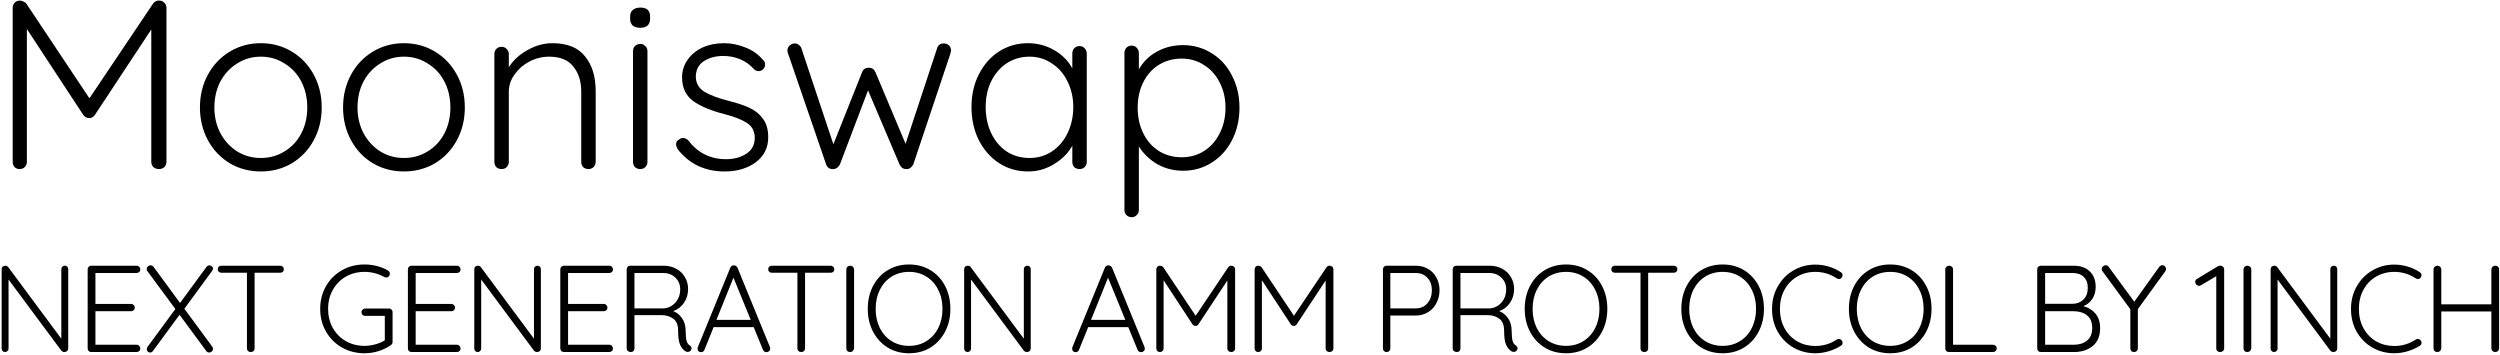
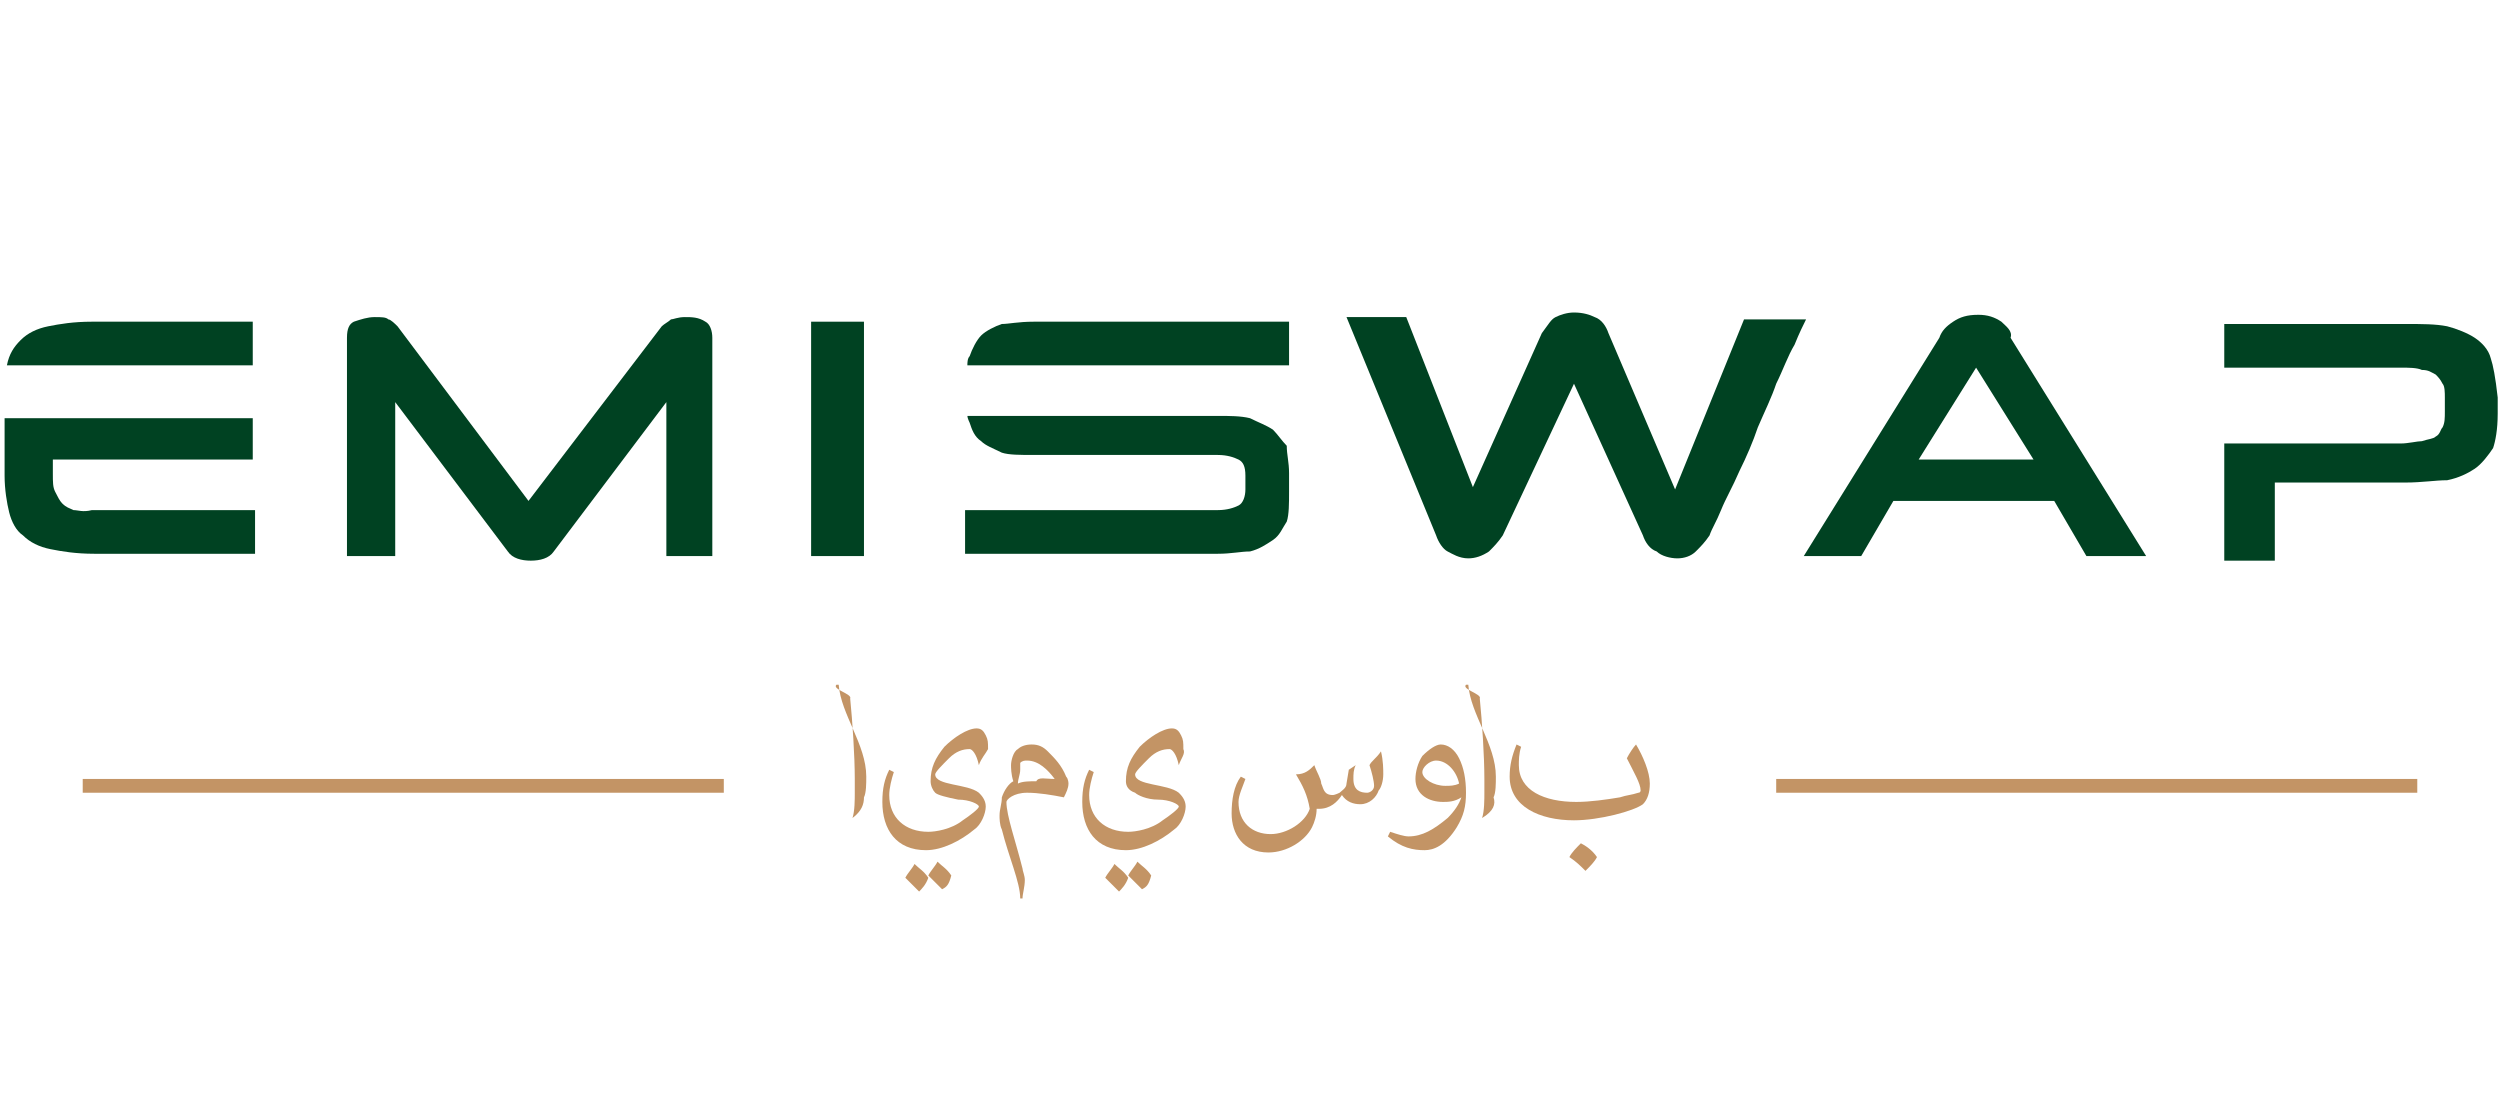
- <svg xmlns="http://www.w3.org/2000/svg" width="1257" height="178" fill="none">
-   <path d="M80.184.3c.968 0 1.775.363 2.42 1.089.726.645 1.089 1.492 1.089 2.541v77.44c0 1.049-.363 1.936-1.089 2.662-.726.645-1.613.968-2.662.968-1.13 0-2.057-.323-2.783-.968-.726-.726-1.089-1.613-1.089-2.662V14.82L47.635 57.896c-.807 1.049-1.734 1.533-2.783 1.452h-.242c-.968 0-1.855-.484-2.662-1.452L13.513 14.578V81.37c0 1.049-.363 1.936-1.089 2.662-.645.645-1.492.968-2.541.968s-1.896-.323-2.541-.968c-.645-.726-.968-1.613-.968-2.662V3.93c0-.968.323-1.815.968-2.541C8.068.663 8.955.3 10.004.3c.565 0 1.17.161 1.815.484.645.242 1.13.605 1.452 1.089l31.702 47.553L76.917 1.873C77.804.663 78.893.139 80.184.3zm81.572 53.724c0 6.05-1.331 11.535-3.993 16.456-2.662 4.92-6.332 8.793-11.011 11.616-4.679 2.743-9.882 4.114-15.609 4.114s-10.93-1.371-15.609-4.114c-4.679-2.823-8.349-6.695-11.011-11.616-2.662-4.92-3.993-10.406-3.993-16.456 0-6.05 1.331-11.535 3.993-16.456 2.662-4.92 6.332-8.793 11.011-11.616 4.679-2.823 9.882-4.235 15.609-4.235s10.93 1.412 15.609 4.235c4.679 2.823 8.349 6.695 11.011 11.616 2.662 4.92 3.993 10.406 3.993 16.456zm-7.26 0c0-4.84-1.008-9.196-3.025-13.068s-4.84-6.897-8.47-9.075c-3.549-2.259-7.502-3.388-11.858-3.388-4.356 0-8.309 1.13-11.858 3.388-3.549 2.178-6.373 5.203-8.47 9.075-2.017 3.872-3.025 8.228-3.025 13.068 0 4.76 1.008 9.075 3.025 12.947 2.097 3.872 4.921 6.937 8.47 9.196 3.549 2.178 7.502 3.267 11.858 3.267 4.356 0 8.309-1.089 11.858-3.267 3.63-2.178 6.453-5.203 8.47-9.075 2.017-3.872 3.025-8.228 3.025-13.068zm79.222 0c0 6.05-1.331 11.535-3.993 16.456-2.662 4.92-6.332 8.793-11.011 11.616-4.679 2.743-9.882 4.114-15.609 4.114s-10.93-1.371-15.609-4.114c-4.679-2.823-8.349-6.695-11.011-11.616-2.662-4.92-3.993-10.406-3.993-16.456 0-6.05 1.331-11.535 3.993-16.456 2.662-4.92 6.332-8.793 11.011-11.616 4.679-2.823 9.882-4.235 15.609-4.235s10.93 1.412 15.609 4.235c4.679 2.823 8.349 6.695 11.011 11.616 2.662 4.92 3.993 10.406 3.993 16.456zm-7.26 0c0-4.84-1.008-9.196-3.025-13.068s-4.84-6.897-8.47-9.075c-3.549-2.259-7.502-3.388-11.858-3.388-4.356 0-8.309 1.13-11.858 3.388-3.549 2.178-6.373 5.203-8.47 9.075-2.017 3.872-3.025 8.228-3.025 13.068 0 4.76 1.008 9.075 3.025 12.947 2.097 3.872 4.921 6.937 8.47 9.196 3.549 2.178 7.502 3.267 11.858 3.267 4.356 0 8.309-1.089 11.858-3.267 3.63-2.178 6.453-5.203 8.47-9.075 2.017-3.872 3.025-8.228 3.025-13.068zm51.271-32.307c7.502 0 12.987 2.218 16.456 6.655 3.549 4.356 5.324 10.164 5.324 17.424V81.37c0 1.049-.363 1.936-1.089 2.662a3.705 3.705 0 01-2.541.968c-1.049 0-1.936-.323-2.662-.968-.646-.726-.968-1.613-.968-2.662V46.159c0-5.243-1.331-9.478-3.993-12.705-2.582-3.307-6.615-4.961-12.1-4.961-3.469 0-6.776.807-9.922 2.42-3.066 1.613-5.566 3.791-7.502 6.534-1.936 2.662-2.904 5.566-2.904 8.712V81.37c0 1.049-.363 1.936-1.089 2.662-.646.645-1.493.968-2.541.968-1.049 0-1.936-.323-2.662-.968-.646-.726-.968-1.613-.968-2.662V27.162c0-1.049.322-1.896.968-2.541.726-.726 1.613-1.089 2.662-1.089 1.048 0 1.895.363 2.541 1.089.726.645 1.089 1.492 1.089 2.541v6.655c2.178-3.469 5.283-6.332 9.317-8.591 4.114-2.34 8.308-3.509 12.584-3.509zm47.81 59.653c0 1.049-.363 1.936-1.089 2.662-.645.645-1.492.968-2.541.968s-1.936-.323-2.662-.968c-.645-.726-.968-1.613-.968-2.662V25.71c0-1.049.323-1.896.968-2.541.726-.726 1.613-1.089 2.662-1.089s1.896.363 2.541 1.089c.726.645 1.089 1.492 1.089 2.541v55.66zm-3.63-67.397c-1.613 0-2.864-.363-3.751-1.089-.887-.807-1.331-1.936-1.331-3.388v-1.21c0-1.452.444-2.541 1.331-3.267.968-.807 2.259-1.21 3.872-1.21 3.227 0 4.84 1.492 4.84 4.477v1.21c0 1.452-.444 2.581-1.331 3.388-.807.726-2.017 1.089-3.63 1.089zm18.981 61.226c-.645-1.049-.968-1.936-.968-2.662 0-1.049.524-1.855 1.573-2.42.484-.484 1.129-.726 1.936-.726.968 0 1.855.403 2.662 1.21 4.759 6.292 11.092 9.438 18.997 9.438 3.872 0 7.22-.887 10.043-2.662 2.904-1.855 4.356-4.517 4.356-7.986 0-3.388-1.331-5.929-3.993-7.623s-6.373-3.146-11.132-4.356c-6.695-1.694-11.939-3.872-15.73-6.534-3.791-2.743-5.687-6.736-5.687-11.979 0-3.307.928-6.252 2.783-8.833 1.855-2.662 4.356-4.719 7.502-6.171 3.227-1.452 6.857-2.178 10.89-2.178 3.469 0 6.937.686 10.406 2.057 3.549 1.29 6.574 3.388 9.075 6.292.726.565 1.089 1.371 1.089 2.42 0 .968-.403 1.815-1.21 2.541-.565.484-1.291.726-2.178.726-.807 0-1.533-.323-2.178-.968a19.106 19.106 0 00-6.897-4.961c-2.662-1.13-5.526-1.694-8.591-1.694-3.791 0-7.058.887-9.801 2.662-2.662 1.775-3.993 4.437-3.993 7.986.161 3.227 1.613 5.687 4.356 7.381 2.823 1.694 6.937 3.227 12.342 4.598 4.195 1.049 7.663 2.218 10.406 3.509 2.743 1.29 4.961 3.106 6.655 5.445 1.775 2.34 2.662 5.445 2.662 9.317 0 5.243-2.097 9.438-6.292 12.584-4.195 3.065-9.398 4.598-15.609 4.598-9.841 0-17.666-3.67-23.474-11.011zm133.675-53.361c1.048 0 1.895.323 2.541.968.726.645 1.089 1.533 1.089 2.662 0 .08-.121.605-.363 1.573l-18.634 55.66a5.709 5.709 0 01-1.573 1.815c-.646.403-1.331.565-2.057.484a3.246 3.246 0 01-1.936-.605c-.565-.403-1.009-.968-1.331-1.694L436.45 45.433l-14.157 37.268c-.323.645-.807 1.21-1.452 1.694-.565.403-1.17.605-1.815.605a3.844 3.844 0 01-2.299-.484c-.646-.484-1.089-1.089-1.331-1.815l-19.118-55.66a3.468 3.468 0 01-.363-1.573c0-1.049.363-1.896 1.089-2.541.726-.726 1.613-1.089 2.662-1.089.726 0 1.371.242 1.936.726a3.093 3.093 0 011.331 1.694l16.093 48.279 14.399-36.179c.564-1.533 1.694-2.299 3.388-2.299 1.613 0 2.742.766 3.388 2.299l15.125 35.937 15.851-48.037c.484-1.613 1.613-2.42 3.388-2.42zm68.227 1.331c1.048 0 1.895.363 2.541 1.089.726.726 1.089 1.613 1.089 2.662v54.45c0 1.049-.363 1.936-1.089 2.662-.646.645-1.493.968-2.541.968-1.049 0-1.936-.323-2.662-.968-.646-.726-.968-1.613-.968-2.662v-8.107c-2.017 3.63-5.042 6.695-9.075 9.196-4.034 2.5-8.43 3.751-13.189 3.751-5.405 0-10.285-1.412-14.641-4.235-4.276-2.823-7.664-6.695-10.164-11.616-2.42-4.92-3.63-10.446-3.63-16.577 0-6.13 1.25-11.616 3.751-16.456 2.5-4.92 5.888-8.752 10.164-11.495 4.356-2.743 9.155-4.114 14.399-4.114 4.84 0 9.276 1.17 13.31 3.509 4.033 2.34 7.058 5.405 9.075 9.196V26.92c0-1.049.322-1.936.968-2.662.726-.726 1.613-1.089 2.662-1.089zm-25.168 56.265c4.194 0 7.945-1.089 11.253-3.267 3.388-2.259 6.009-5.324 7.865-9.196 1.936-3.953 2.904-8.349 2.904-13.189 0-4.679-.968-8.954-2.904-12.826-1.856-3.872-4.477-6.897-7.865-9.075-3.308-2.259-7.059-3.388-11.253-3.388-4.195 0-7.986 1.089-11.374 3.267-3.308 2.178-5.929 5.203-7.865 9.075-1.856 3.791-2.783 8.107-2.783 12.947s.927 9.236 2.783 13.189c1.855 3.872 4.436 6.937 7.744 9.196 3.388 2.178 7.219 3.267 11.495 3.267zm77.145-56.749c5.324 0 10.164 1.371 14.52 4.114 4.356 2.662 7.744 6.413 10.164 11.253 2.5 4.76 3.751 10.124 3.751 16.093 0 6.05-1.251 11.495-3.751 16.335-2.42 4.76-5.808 8.51-10.164 11.253-4.276 2.743-9.075 4.114-14.399 4.114-4.679 0-8.995-1.089-12.947-3.267-3.872-2.259-6.978-5.243-9.317-8.954v31.944c0 1.049-.363 1.896-1.089 2.541-.646.726-1.493 1.089-2.541 1.089-1.049 0-1.936-.363-2.662-1.089-.646-.645-.968-1.492-.968-2.541V26.678c0-1.049.322-1.936.968-2.662.726-.726 1.613-1.089 2.662-1.089 1.048 0 1.895.363 2.541 1.089.726.726 1.089 1.613 1.089 2.662v8.228c2.097-3.791 5.122-6.776 9.075-8.954 3.952-2.178 8.308-3.267 13.068-3.267zm-.605 56.386c4.194 0 7.945-1.049 11.253-3.146 3.388-2.178 6.009-5.163 7.865-8.954 1.936-3.791 2.904-8.067 2.904-12.826 0-4.679-.968-8.873-2.904-12.584-1.856-3.791-4.477-6.736-7.865-8.833-3.308-2.178-7.059-3.267-11.253-3.267-4.276 0-8.107 1.049-11.495 3.146s-6.01 5.042-7.865 8.833c-1.856 3.71-2.783 7.946-2.783 12.705 0 4.76.927 9.035 2.783 12.826 1.855 3.791 4.477 6.776 7.865 8.954 3.388 2.097 7.219 3.146 11.495 3.146zM32.572 133.6c.537 0 .95.165 1.24.496.33.331.496.744.496 1.24v39.68c0 .62-.186 1.116-.558 1.488-.372.331-.827.496-1.364.496-.29 0-.579-.062-.868-.186a2.367 2.367 0 01-.62-.434L4.3 140.544v34.782c0 .455-.186.847-.558 1.178-.33.331-.723.496-1.178.496-.496 0-.91-.165-1.24-.496a1.61 1.61 0 01-.496-1.178V135.46c0-.579.165-1.033.496-1.364a1.897 1.897 0 011.302-.496c.661 0 1.157.227 1.488.682l26.722 36.022v-34.968c0-.496.165-.909.496-1.24.33-.331.744-.496 1.24-.496zm36.117 39.742c.538 0 .972.186 1.302.558.372.372.558.806.558 1.302 0 .537-.186.971-.558 1.302-.33.331-.764.496-1.302.496H45.935c-.537 0-.992-.165-1.364-.496-.33-.372-.496-.827-.496-1.364v-39.68c0-.537.166-.971.496-1.302a1.855 1.855 0 011.364-.558H68.69c.538 0 .972.186 1.302.558.372.331.558.765.558 1.302s-.186.971-.558 1.302c-.33.331-.764.496-1.302.496H47.981v15.562H65.9c.538 0 .972.186 1.302.558.372.331.558.765.558 1.302s-.186.971-.558 1.302c-.33.331-.764.496-1.302.496H47.981v16.864H68.69zm37.967.868c.289.413.434.785.434 1.116 0 .579-.207 1.054-.62 1.426a1.897 1.897 0 01-1.302.496c-.62 0-1.116-.269-1.488-.806l-13.392-18.166-13.33 18.104c-.372.579-.868.868-1.488.868-.496 0-.91-.165-1.24-.496-.29-.372-.434-.765-.434-1.178 0-.413.144-.827.434-1.24l13.95-18.972-14.012-18.972a1.652 1.652 0 01-.434-1.116c0-.496.186-.93.558-1.302.413-.372.868-.558 1.364-.558.62 0 1.136.248 1.55.744l13.33 18.166 13.268-18.104c.454-.537.95-.806 1.488-.806.496 0 .909.165 1.24.496.372.289.558.661.558 1.116 0 .331-.145.723-.434 1.178l-13.95 19.034 13.95 18.972zm34.189-40.61c.538 0 .972.165 1.302.496.372.331.558.765.558 1.302s-.186.971-.558 1.302c-.33.289-.764.434-1.302.434h-12.834v38.006c0 .537-.186.992-.558 1.364-.372.331-.826.496-1.364.496-.578 0-1.054-.165-1.426-.496-.33-.372-.496-.827-.496-1.364v-38.006h-12.834c-.537 0-.992-.165-1.364-.496-.33-.331-.496-.765-.496-1.302 0-.496.166-.909.496-1.24.372-.331.827-.496 1.364-.496h29.512zm54.681 21.514c.538 0 .972.186 1.302.558.372.331.558.765.558 1.302v14.942c0 .703-.31 1.261-.93 1.674-1.86 1.281-3.926 2.273-6.2 2.976a23.374 23.374 0 01-6.944 1.054c-4.216 0-8.018-.971-11.408-2.914-3.389-1.943-6.055-4.609-7.998-7.998-1.942-3.389-2.914-7.192-2.914-11.408 0-4.216.972-8.019 2.914-11.408 1.943-3.389 4.609-6.055 7.998-7.998 3.39-1.943 7.192-2.914 11.408-2.914 2.191 0 4.299.269 6.324.806 2.067.537 3.906 1.302 5.518 2.294.579.372.868.889.868 1.55 0 .537-.186.992-.558 1.364-.33.372-.723.558-1.178.558a2.06 2.06 0 01-1.116-.31c-3.1-1.695-6.386-2.542-9.858-2.542-3.513 0-6.675.806-9.486 2.418-2.769 1.612-4.939 3.844-6.51 6.696-1.57 2.811-2.356 5.973-2.356 9.486 0 3.513.786 6.696 2.356 9.548 1.571 2.811 3.741 5.022 6.51 6.634 2.811 1.612 5.973 2.418 9.486 2.418 1.778 0 3.555-.248 5.332-.744 1.819-.496 3.431-1.178 4.836-2.046v-12.276h-9.796c-.537 0-.992-.165-1.364-.496a1.856 1.856 0 01-.558-1.364c0-.537.186-.971.558-1.302a1.856 1.856 0 011.364-.558h11.842zm34.182 18.228c.537 0 .971.186 1.302.558.372.372.558.806.558 1.302 0 .537-.186.971-.558 1.302-.331.331-.765.496-1.302.496h-22.754c-.538 0-.992-.165-1.364-.496-.331-.372-.496-.827-.496-1.364v-39.68c0-.537.165-.971.496-1.302a1.854 1.854 0 011.364-.558h22.754c.537 0 .971.186 1.302.558.372.331.558.765.558 1.302s-.186.971-.558 1.302c-.331.331-.765.496-1.302.496H209v15.562h17.918c.537 0 .971.186 1.302.558.372.331.558.765.558 1.302s-.186.971-.558 1.302c-.331.331-.765.496-1.302.496H209v16.864h20.708zm40.508-39.742c.537 0 .951.165 1.24.496.331.331.496.744.496 1.24v39.68c0 .62-.186 1.116-.558 1.488-.372.331-.827.496-1.364.496-.289 0-.579-.062-.868-.186a2.362 2.362 0 01-.62-.434l-26.598-35.836v34.782c0 .455-.186.847-.558 1.178a1.608 1.608 0 01-1.178.496c-.496 0-.909-.165-1.24-.496a1.608 1.608 0 01-.496-1.178V135.46c0-.579.165-1.033.496-1.364a1.897 1.897 0 011.302-.496c.661 0 1.157.227 1.488.682l26.722 36.022v-34.968c0-.496.165-.909.496-1.24.331-.331.744-.496 1.24-.496zm36.117 39.742c.538 0 .972.186 1.302.558.372.372.558.806.558 1.302 0 .537-.186.971-.558 1.302-.33.331-.764.496-1.302.496h-22.754c-.537 0-.992-.165-1.364-.496-.33-.372-.496-.827-.496-1.364v-39.68c0-.537.166-.971.496-1.302a1.856 1.856 0 011.364-.558h22.754c.538 0 .972.186 1.302.558.372.331.558.765.558 1.302s-.186.971-.558 1.302c-.33.331-.764.496-1.302.496h-20.708v15.562h17.918c.538 0 .972.186 1.302.558.372.331.558.765.558 1.302s-.186.971-.558 1.302c-.33.331-.764.496-1.302.496h-17.918v16.864h20.708zm40.447.31c.62.413.93.93.93 1.55 0 .207-.083.475-.248.806a1.851 1.851 0 01-1.612.93c-.414 0-.765-.083-1.054-.248-1.158-.661-2.088-1.736-2.79-3.224-.703-1.488-1.054-3.865-1.054-7.13 0-2.893-.806-4.919-2.418-6.076-1.612-1.199-3.534-1.798-5.766-1.798h-13.764v16.678c0 .537-.166.992-.496 1.364-.331.331-.765.496-1.302.496-.579 0-1.075-.165-1.488-.496-.414-.372-.62-.827-.62-1.364v-39.68c0-.537.165-.971.496-1.302a1.854 1.854 0 011.364-.558h16.74c2.356 0 4.464.517 6.324 1.55 1.86.992 3.306 2.377 4.34 4.154 1.074 1.777 1.612 3.782 1.612 6.014 0 2.645-.703 4.981-2.108 7.006-1.364 1.984-3.162 3.348-5.394 4.092 1.818.703 3.306 1.901 4.464 3.596 1.157 1.653 1.756 3.679 1.798 6.076.041 2.563.206 4.361.496 5.394.33 1.033.847 1.757 1.55 2.17zm-12.896-18.6a8.465 8.465 0 004.03-1.426c1.24-.827 2.232-1.943 2.976-3.348.744-1.405 1.116-3.017 1.116-4.836 0-2.356-.806-4.299-2.418-5.828-1.571-1.571-3.638-2.356-6.2-2.356h-14.384v17.794h14.88zm53.253 19.468c.083.331.124.579.124.744 0 .537-.186.971-.558 1.302a1.897 1.897 0 01-1.302.496 2.06 2.06 0 01-1.116-.31 2.59 2.59 0 01-.682-.93l-4.65-11.346h-20.15l-4.588 11.346c-.331.827-.889 1.24-1.674 1.24-.579 0-1.013-.145-1.302-.434-.289-.289-.455-.682-.496-1.178v-.186c0-.248.021-.434.062-.558l16.368-40.052c.331-.827.951-1.24 1.86-1.24.413 0 .765.124 1.054.372.331.207.579.496.744.868l16.306 39.866zm-9.672-13.702l-8.68-21.204-8.556 21.204h17.236zM417.62 133.6c.537 0 .971.165 1.302.496.372.331.558.765.558 1.302s-.186.971-.558 1.302c-.331.289-.765.434-1.302.434h-12.834v38.006c0 .537-.186.992-.558 1.364-.372.331-.827.496-1.364.496-.579 0-1.054-.165-1.426-.496-.331-.372-.496-.827-.496-1.364v-38.006h-12.834c-.538 0-.992-.165-1.364-.496-.331-.331-.496-.765-.496-1.302 0-.496.165-.909.496-1.24.372-.331.826-.496 1.364-.496h29.512zm11.812 41.478a2.099 2.099 0 01-.62 1.364 1.856 1.856 0 01-1.364.558c-.579 0-1.054-.165-1.426-.496-.331-.372-.496-.847-.496-1.426v-39.556c0-.579.186-1.033.558-1.364.372-.372.847-.558 1.426-.558.537 0 .992.186 1.364.558.372.372.558.827.558 1.364v39.556zm48.422-19.778c0 4.257-.889 8.081-2.666 11.47-1.778 3.389-4.237 6.055-7.378 7.998-3.142 1.901-6.717 2.852-10.726 2.852-4.01 0-7.585-.951-10.726-2.852-3.142-1.943-5.601-4.609-7.378-7.998-1.778-3.389-2.666-7.213-2.666-11.47 0-4.299.888-8.143 2.666-11.532 1.777-3.389 4.236-6.035 7.378-7.936 3.141-1.901 6.716-2.852 10.726-2.852 4.009 0 7.584.951 10.726 2.852 3.141 1.901 5.6 4.547 7.378 7.936 1.777 3.389 2.666 7.233 2.666 11.532zm-3.968 0c0-3.596-.724-6.799-2.17-9.61-1.406-2.852-3.39-5.063-5.952-6.634-2.522-1.571-5.415-2.356-8.68-2.356-3.266 0-6.18.785-8.742 2.356-2.522 1.571-4.506 3.782-5.952 6.634-1.406 2.811-2.108 6.014-2.108 9.61 0 3.596.702 6.82 2.108 9.672 1.446 2.811 3.43 5.001 5.952 6.572 2.562 1.571 5.476 2.356 8.742 2.356 3.265 0 6.158-.785 8.68-2.356 2.562-1.571 4.546-3.761 5.952-6.572 1.446-2.852 2.17-6.076 2.17-9.672zm42.632-21.7c.538 0 .951.165 1.24.496.331.331.496.744.496 1.24v39.68c0 .62-.186 1.116-.558 1.488-.372.331-.826.496-1.364.496-.289 0-.578-.062-.868-.186a2.38 2.38 0 01-.62-.434l-26.598-35.836v34.782c0 .455-.186.847-.558 1.178-.33.331-.723.496-1.178.496-.496 0-.909-.165-1.24-.496a1.612 1.612 0 01-.496-1.178V135.46c0-.579.166-1.033.496-1.364a1.897 1.897 0 011.302-.496c.662 0 1.158.227 1.488.682l26.722 36.022v-34.968c0-.496.166-.909.496-1.24.331-.331.744-.496 1.24-.496zm58.961 40.92c.083.331.124.579.124.744 0 .537-.186.971-.558 1.302a1.897 1.897 0 01-1.302.496 2.06 2.06 0 01-1.116-.31 2.59 2.59 0 01-.682-.93l-4.65-11.346h-20.15l-4.588 11.346c-.331.827-.889 1.24-1.674 1.24-.579 0-1.013-.145-1.302-.434-.289-.289-.455-.682-.496-1.178v-.186c0-.248.021-.434.062-.558l16.368-40.052c.331-.827.951-1.24 1.86-1.24.413 0 .765.124 1.054.372.331.207.579.496.744.868l16.306 39.866zm-9.672-13.702l-8.68-21.204-8.556 21.204h17.236zm53.41-27.218c.496 0 .91.186 1.24.558.372.331.558.765.558 1.302v39.68c0 .537-.186.992-.558 1.364-.372.331-.826.496-1.364.496-.578 0-1.054-.165-1.426-.496a1.856 1.856 0 01-.558-1.364v-34.1l-14.57 22.072c-.413.537-.888.785-1.426.744h-.124c-.496 0-.95-.248-1.364-.744l-14.57-22.196v34.224c0 .537-.186.992-.558 1.364-.33.331-.764.496-1.302.496-.537 0-.971-.165-1.302-.496-.33-.372-.496-.827-.496-1.364v-39.68c0-.496.166-.93.496-1.302a1.856 1.856 0 011.364-.558c.29 0 .6.083.93.248.331.124.579.31.744.558l16.244 24.366 16.368-24.366c.455-.62 1.013-.889 1.674-.806zm49.424 0c.496 0 .909.186 1.24.558.372.331.558.765.558 1.302v39.68c0 .537-.186.992-.558 1.364-.372.331-.827.496-1.364.496-.579 0-1.054-.165-1.426-.496a1.856 1.856 0 01-.558-1.364v-34.1l-14.57 22.072c-.414.537-.889.785-1.426.744h-.124c-.496 0-.951-.248-1.364-.744l-14.57-22.196v34.224c0 .537-.186.992-.558 1.364-.331.331-.765.496-1.302.496-.538 0-.972-.165-1.302-.496-.331-.372-.496-.827-.496-1.364v-39.68c0-.496.165-.93.496-1.302a1.854 1.854 0 011.364-.558c.289 0 .599.083.93.248.33.124.578.31.744.558l16.244 24.366 16.368-24.366c.454-.62 1.012-.889 1.674-.806zm43.25 0c2.273 0 4.319.537 6.138 1.612 1.819 1.033 3.224 2.501 4.216 4.402 1.033 1.86 1.55 3.968 1.55 6.324s-.517 4.505-1.55 6.448c-.992 1.943-2.397 3.472-4.216 4.588-1.819 1.116-3.865 1.674-6.138 1.674h-12.834v16.492c0 .537-.186.992-.558 1.364-.331.331-.765.496-1.302.496s-.992-.165-1.364-.496c-.331-.372-.496-.827-.496-1.364v-39.68c0-.537.165-.971.496-1.302a1.856 1.856 0 011.364-.558h14.694zm0 21.452c2.397 0 4.34-.868 5.828-2.604 1.488-1.736 2.232-3.906 2.232-6.51 0-2.563-.744-4.65-2.232-6.262-1.488-1.612-3.431-2.418-5.828-2.418h-12.834v17.794h12.834zm50.202 18.6c.62.413.93.93.93 1.55 0 .207-.083.475-.248.806a1.851 1.851 0 01-1.612.93c-.414 0-.765-.083-1.054-.248-1.158-.661-2.088-1.736-2.79-3.224-.703-1.488-1.054-3.865-1.054-7.13 0-2.893-.806-4.919-2.418-6.076-1.612-1.199-3.534-1.798-5.766-1.798h-13.764v16.678c0 .537-.166.992-.496 1.364-.331.331-.765.496-1.302.496-.579 0-1.075-.165-1.488-.496-.414-.372-.62-.827-.62-1.364v-39.68c0-.537.165-.971.496-1.302a1.854 1.854 0 011.364-.558h16.74c2.356 0 4.464.517 6.324 1.55 1.86.992 3.306 2.377 4.34 4.154 1.074 1.777 1.612 3.782 1.612 6.014 0 2.645-.703 4.981-2.108 7.006-1.364 1.984-3.162 3.348-5.394 4.092 1.818.703 3.306 1.901 4.464 3.596 1.157 1.653 1.756 3.679 1.798 6.076.041 2.563.206 4.361.496 5.394.33 1.033.847 1.757 1.55 2.17zm-12.896-18.6a8.465 8.465 0 004.03-1.426c1.24-.827 2.232-1.943 2.976-3.348.744-1.405 1.116-3.017 1.116-4.836 0-2.356-.806-4.299-2.418-5.828-1.571-1.571-3.638-2.356-6.2-2.356h-14.384v17.794h14.88zm58.971.248c0 4.257-.888 8.081-2.666 11.47-1.777 3.389-4.236 6.055-7.378 7.998-3.141 1.901-6.716 2.852-10.726 2.852-4.009 0-7.584-.951-10.726-2.852-3.141-1.943-5.6-4.609-7.378-7.998-1.777-3.389-2.666-7.213-2.666-11.47 0-4.299.889-8.143 2.666-11.532 1.778-3.389 4.237-6.035 7.378-7.936 3.142-1.901 6.717-2.852 10.726-2.852 4.01 0 7.585.951 10.726 2.852 3.142 1.901 5.601 4.547 7.378 7.936 1.778 3.389 2.666 7.233 2.666 11.532zm-3.968 0c0-3.596-.723-6.799-2.17-9.61-1.405-2.852-3.389-5.063-5.952-6.634-2.521-1.571-5.414-2.356-8.68-2.356-3.265 0-6.179.785-8.742 2.356-2.521 1.571-4.505 3.782-5.952 6.634-1.405 2.811-2.108 6.014-2.108 9.61 0 3.596.703 6.82 2.108 9.672 1.447 2.811 3.431 5.001 5.952 6.572 2.563 1.571 5.477 2.356 8.742 2.356 3.266 0 6.159-.785 8.68-2.356 2.563-1.571 4.547-3.761 5.952-6.572 1.447-2.852 2.17-6.076 2.17-9.672zm37.33-21.7c.537 0 .971.165 1.302.496.372.331.558.765.558 1.302s-.186.971-.558 1.302c-.331.289-.765.434-1.302.434h-12.834v38.006c0 .537-.186.992-.558 1.364-.372.331-.827.496-1.364.496-.579 0-1.054-.165-1.426-.496-.331-.372-.496-.827-.496-1.364v-38.006h-12.834c-.537 0-.992-.165-1.364-.496-.331-.331-.496-.765-.496-1.302 0-.496.165-.909.496-1.24.372-.331.827-.496 1.364-.496h29.512zm45.383 21.7c0 4.257-.889 8.081-2.666 11.47-1.777 3.389-4.237 6.055-7.378 7.998-3.141 1.901-6.717 2.852-10.726 2.852-4.009 0-7.585-.951-10.726-2.852-3.141-1.943-5.601-4.609-7.378-7.998-1.777-3.389-2.666-7.213-2.666-11.47 0-4.299.889-8.143 2.666-11.532 1.777-3.389 4.237-6.035 7.378-7.936 3.141-1.901 6.717-2.852 10.726-2.852 4.009 0 7.585.951 10.726 2.852 3.141 1.901 5.601 4.547 7.378 7.936 1.777 3.389 2.666 7.233 2.666 11.532zm-3.968 0c0-3.596-.723-6.799-2.17-9.61-1.405-2.852-3.389-5.063-5.952-6.634-2.521-1.571-5.415-2.356-8.68-2.356-3.265 0-6.179.785-8.742 2.356-2.521 1.571-4.505 3.782-5.952 6.634-1.405 2.811-2.108 6.014-2.108 9.61 0 3.596.703 6.82 2.108 9.672 1.447 2.811 3.431 5.001 5.952 6.572 2.563 1.571 5.477 2.356 8.742 2.356 3.265 0 6.159-.785 8.68-2.356 2.563-1.571 4.547-3.761 5.952-6.572 1.447-2.852 2.17-6.076 2.17-9.672zm42.571-18.476c.62.372.93.889.93 1.55 0 .372-.145.785-.434 1.24a1.76 1.76 0 01-1.426.682c-.331 0-.661-.103-.992-.31-3.307-2.191-6.923-3.286-10.85-3.286-3.348 0-6.386.785-9.114 2.356-2.687 1.571-4.815 3.782-6.386 6.634-1.529 2.811-2.294 6.014-2.294 9.61 0 3.679.785 6.944 2.356 9.796 1.571 2.811 3.699 5.001 6.386 6.572 2.728 1.529 5.745 2.294 9.052 2.294 3.927 0 7.523-1.075 10.788-3.224.331-.207.682-.31 1.054-.31.579 0 1.054.248 1.426.744.289.331.434.723.434 1.178 0 .661-.289 1.157-.868 1.488-1.612 1.075-3.596 1.984-5.952 2.728-2.356.703-4.65 1.054-6.882 1.054-3.927 0-7.564-.93-10.912-2.79-3.307-1.901-5.952-4.547-7.936-7.936-1.943-3.389-2.914-7.254-2.914-11.594 0-4.175.971-7.957 2.914-11.346 1.943-3.431 4.567-6.097 7.874-7.998 3.307-1.943 6.965-2.914 10.974-2.914 2.315 0 4.567.331 6.758.992 2.232.661 4.237 1.591 6.014 2.79zm45.652 18.476c0 4.257-.889 8.081-2.666 11.47-1.778 3.389-4.237 6.055-7.378 7.998-3.142 1.901-6.717 2.852-10.726 2.852-4.01 0-7.585-.951-10.726-2.852-3.142-1.943-5.601-4.609-7.378-7.998-1.778-3.389-2.666-7.213-2.666-11.47 0-4.299.888-8.143 2.666-11.532 1.777-3.389 4.236-6.035 7.378-7.936 3.141-1.901 6.716-2.852 10.726-2.852 4.009 0 7.584.951 10.726 2.852 3.141 1.901 5.6 4.547 7.378 7.936 1.777 3.389 2.666 7.233 2.666 11.532zm-3.968 0c0-3.596-.724-6.799-2.17-9.61-1.406-2.852-3.39-5.063-5.952-6.634-2.522-1.571-5.415-2.356-8.68-2.356-3.266 0-6.18.785-8.742 2.356-2.522 1.571-4.506 3.782-5.952 6.634-1.406 2.811-2.108 6.014-2.108 9.61 0 3.596.702 6.82 2.108 9.672 1.446 2.811 3.43 5.001 5.952 6.572 2.562 1.571 5.476 2.356 8.742 2.356 3.265 0 6.158-.785 8.68-2.356 2.562-1.571 4.546-3.761 5.952-6.572 1.446-2.852 2.17-6.076 2.17-9.672zm34.88 18.042c.54 0 .97.165 1.3.496.38.331.56.765.56 1.302s-.18.992-.56 1.364c-.33.331-.76.496-1.3.496h-22.132c-.537 0-.992-.165-1.364-.496-.33-.372-.496-.827-.496-1.364v-39.68c0-.537.186-.971.558-1.302.372-.372.848-.558 1.426-.558.538 0 .992.186 1.364.558.372.331.558.765.558 1.302v37.882h20.086zm45.43-19.406c2.48.62 4.5 1.86 6.07 3.72 1.57 1.86 2.36 4.278 2.36 7.254 0 4.051-1.26 7.089-3.78 9.114-2.48 1.984-5.58 2.976-9.3 2.976h-16.68c-.54 0-.99-.165-1.36-.496-.34-.372-.5-.827-.5-1.364v-39.68c0-.537.16-.971.5-1.302.37-.372.82-.558 1.36-.558h16.43c3.47 0 6.18.951 8.12 2.852 1.99 1.901 2.98 4.505 2.98 7.812 0 2.191-.54 4.154-1.61 5.89-1.08 1.736-2.61 2.997-4.59 3.782zm2.23-9.362c0-2.273-.68-4.051-2.05-5.332-1.32-1.323-3.18-1.984-5.58-1.984h-13.82v15.5h13.82c2.24-.041 4.05-.765 5.46-2.17 1.45-1.405 2.17-3.41 2.17-6.014zm-7.07 28.768c2.77 0 5-.703 6.7-2.108 1.73-1.405 2.6-3.513 2.6-6.324 0-2.893-.89-5.022-2.66-6.386-1.74-1.364-3.99-2.046-6.76-2.046h-14.26v16.864h14.38zm46.44-38.13c0 .289-.13.682-.38 1.178l-13.82 19.034v19.716c0 .537-.19.992-.56 1.364-.37.331-.83.496-1.36.496-.54 0-1-.165-1.37-.496-.33-.372-.49-.827-.49-1.364v-19.654l-13.89-18.972c-.33-.372-.5-.806-.5-1.302s.21-.93.62-1.302c.41-.372.87-.558 1.37-.558.66 0 1.17.289 1.55.868l12.83 17.484 12.52-17.484c.46-.579 1-.868 1.62-.868.49 0 .93.207 1.3.62.37.372.56.785.56 1.24zm27.59-1.612c.45.041.82.248 1.11.62.33.331.5.744.5 1.24v39.68c0 .537-.21.992-.62 1.364-.37.331-.85.496-1.43.496-.53 0-.99-.165-1.36-.496a1.865 1.865 0 01-.56-1.364v-36.27l-7.75 4.588c-.29.165-.58.248-.87.248-.53 0-1.01-.207-1.42-.62-.37-.413-.56-.868-.56-1.364 0-.289.08-.579.25-.868.2-.289.45-.517.74-.682l10.48-6.324c.41-.248.91-.331 1.49-.248zm15.25 41.478c-.04.537-.25.992-.62 1.364-.37.372-.83.558-1.36.558-.58 0-1.06-.165-1.43-.496-.33-.372-.5-.847-.5-1.426v-39.556c0-.579.19-1.033.56-1.364.37-.372.85-.558 1.43-.558.54 0 .99.186 1.36.558.37.372.56.827.56 1.364v39.556zm41.48-41.478c.54 0 .95.165 1.24.496.33.331.49.744.49 1.24v39.68c0 .62-.18 1.116-.55 1.488-.38.331-.83.496-1.37.496-.29 0-.58-.062-.87-.186a2.6 2.6 0 01-.62-.434l-26.59-35.836v34.782c0 .455-.19.847-.56 1.178-.33.331-.73.496-1.18.496-.5 0-.91-.165-1.24-.496-.33-.331-.5-.723-.5-1.178V135.46c0-.579.17-1.033.5-1.364a1.9 1.9 0 011.3-.496c.66 0 1.16.227 1.49.682l26.72 36.022v-34.968c0-.496.17-.909.5-1.24.33-.331.74-.496 1.24-.496zm43.18 3.224c.62.372.93.889.93 1.55 0 .372-.14.785-.43 1.24-.37.455-.85.682-1.43.682-.33 0-.66-.103-.99-.31-3.31-2.191-6.92-3.286-10.85-3.286-3.35 0-6.38.785-9.11 2.356-2.69 1.571-4.82 3.782-6.39 6.634-1.53 2.811-2.29 6.014-2.29 9.61 0 3.679.78 6.944 2.35 9.796 1.57 2.811 3.7 5.001 6.39 6.572 2.73 1.529 5.74 2.294 9.05 2.294 3.93 0 7.52-1.075 10.79-3.224.33-.207.68-.31 1.05-.31.58 0 1.06.248 1.43.744.29.331.43.723.43 1.178 0 .661-.29 1.157-.86 1.488-1.62 1.075-3.6 1.984-5.96 2.728-2.35.703-4.65 1.054-6.88 1.054-3.93 0-7.56-.93-10.91-2.79-3.31-1.901-5.95-4.547-7.94-7.936-1.94-3.389-2.91-7.254-2.91-11.594 0-4.175.97-7.957 2.91-11.346 1.95-3.431 4.57-6.097 7.88-7.998 3.3-1.943 6.96-2.914 10.97-2.914 2.32 0 4.57.331 6.76.992 2.23.661 4.24 1.591 6.01 2.79zm38.03-3.224c.58 0 1.03.186 1.36.558.38.331.56.785.56 1.364v39.556c-.04.579-.25 1.054-.62 1.426-.37.331-.83.496-1.36.496-.54 0-.99-.186-1.37-.558a1.857 1.857 0 01-.55-1.364v-18.476h-25.18v18.476c-.04.537-.24.992-.62 1.364-.37.372-.82.558-1.36.558-.58 0-1.05-.165-1.43-.496-.33-.372-.49-.847-.49-1.426v-39.556c0-.579.18-1.033.56-1.364.37-.372.84-.558 1.42-.558.54 0 .99.186 1.37.558.37.372.55.827.55 1.364v17.484h25.18v-17.484c0-.537.18-.992.55-1.364.42-.372.89-.558 1.43-.558z" fill="#000" />
+ <svg xmlns="http://www.w3.org/2000/svg" version="1.1" id="Слой_1" x="0px" y="0px" viewBox="0 0 108.8 48" style="enable-background:new 0 0 108.8 48;" xml:space="preserve">
+   <style type="text/css">
+ 	.st0{fill:#C39465;}
+ 	.st1{fill:#004222;}
+ </style>
+   <g>
+     <path class="st0" d="M31.5,33.9H3.6v0.6h27.9V33.9z" />
+     <path class="st0" d="M105.2,33.9H77.3v0.6h27.9V33.9z" />
+     <path class="st1" d="M29.8,13.8c-0.3,0-0.5,0.1-0.6,0.1c-0.1,0.1-0.3,0.2-0.4,0.3L23,21.8l-5.7-7.6c-0.1-0.1-0.3-0.3-0.4-0.3   c-0.1-0.1-0.3-0.1-0.6-0.1c-0.3,0-0.6,0.1-0.9,0.2c-0.2,0.1-0.3,0.3-0.3,0.7v9.5h2.1v-6.7l4.9,6.5c0.2,0.3,0.6,0.4,1,0.4   c0.4,0,0.8-0.1,1-0.4l4.9-6.5v6.7H31v-9.5c0-0.3-0.1-0.6-0.3-0.7C30.4,13.8,30.1,13.8,29.8,13.8z" />
+     <path class="st1" d="M37.6,14h-2.3v10.2h2.3V14z" />
+     <path class="st1" d="M108.4,15.6c-0.1-0.4-0.4-0.7-0.7-0.9c-0.3-0.2-0.8-0.4-1.2-0.5c-0.5-0.1-1.1-0.1-1.8-0.1h-7.9v1.9h7.7   c0.3,0,0.7,0,0.9,0.1c0.3,0,0.4,0.1,0.6,0.2c0.1,0.1,0.2,0.2,0.3,0.4c0.1,0.1,0.1,0.4,0.1,0.6v0.6c0,0.3,0,0.5-0.1,0.7   c-0.1,0.1-0.1,0.3-0.3,0.4c-0.1,0.1-0.3,0.1-0.6,0.2c-0.2,0-0.6,0.1-0.9,0.1h-7.7v5.1H99v-3.4h3.9h1.8c0.7,0,1.3-0.1,1.8-0.1   c0.5-0.1,0.9-0.3,1.2-0.5c0.3-0.2,0.6-0.6,0.8-0.9c0.1-0.3,0.2-0.8,0.2-1.5v-0.7C108.6,16.4,108.5,15.9,108.4,15.6z" />
+     <path class="st1" d="M3.2,22.2c-0.2-0.1-0.3-0.1-0.5-0.3c-0.1-0.1-0.2-0.3-0.3-0.5c-0.1-0.2-0.1-0.4-0.1-0.8V20H11v-1.8H0.2v2.5   c0,0.6,0.1,1.2,0.2,1.6s0.3,0.8,0.6,1c0.3,0.3,0.7,0.5,1.2,0.6c0.5,0.1,1.1,0.2,1.9,0.2h7v-1.9H4C3.6,22.3,3.4,22.2,3.2,22.2z" />
+     <path class="st1" d="M11,14H4c-0.8,0-1.4,0.1-1.9,0.2c-0.5,0.1-0.9,0.3-1.2,0.6c-0.3,0.3-0.5,0.6-0.6,1.1H11V14z" />
+     <path class="st1" d="M43.6,14.1c-0.3,0.1-0.7,0.3-0.9,0.5c-0.2,0.2-0.4,0.6-0.5,0.9c-0.1,0.1-0.1,0.3-0.1,0.4h14V14H45   C44.3,14,43.9,14.1,43.6,14.1z" />
+     <path class="st1" d="M55.4,18.7c-0.3-0.2-0.6-0.3-1-0.5c-0.4-0.1-0.9-0.1-1.4-0.1H42.1c0,0.1,0.1,0.3,0.1,0.3   c0.1,0.3,0.2,0.6,0.5,0.8c0.2,0.2,0.5,0.3,0.9,0.5c0.3,0.1,0.8,0.1,1.4,0.1h8c0.4,0,0.7,0.1,0.9,0.2c0.2,0.1,0.3,0.3,0.3,0.7v0.6   c0,0.3-0.1,0.6-0.3,0.7c-0.2,0.1-0.5,0.2-0.9,0.2H42v1.9h11c0.6,0,1-0.1,1.4-0.1c0.4-0.1,0.7-0.3,1-0.5c0.3-0.2,0.4-0.5,0.6-0.8   c0.1-0.3,0.1-0.8,0.1-1.3v-0.8c0-0.5-0.1-0.8-0.1-1.2C55.8,19.2,55.6,18.9,55.4,18.7z" />
+     <path class="st1" d="M87.1,14c-0.3-0.2-0.6-0.3-1-0.3c-0.5,0-0.8,0.1-1.1,0.3c-0.3,0.2-0.5,0.4-0.6,0.7l-5.9,9.5H81l1.4-2.4h7   l1.4,2.4h2.6l-5.9-9.5C87.6,14.4,87.3,14.2,87.1,14z M83.5,20l2.5-4l2.5,4H83.5z" />
+     <path class="st1" d="M75.9,13.9l-3,7.4L70,14.5c-0.1-0.3-0.3-0.6-0.6-0.7c-0.2-0.1-0.5-0.2-0.9-0.2c-0.3,0-0.6,0.1-0.8,0.2   c-0.2,0.1-0.3,0.3-0.6,0.7l-3,6.7l-2.9-7.4h-2.6l3.9,9.5c0.1,0.3,0.3,0.6,0.5,0.7c0.2,0.1,0.5,0.3,0.9,0.3c0.3,0,0.6-0.1,0.9-0.3   c0.2-0.2,0.4-0.4,0.6-0.7l3.1-6.6l3,6.6c0.1,0.3,0.3,0.6,0.6,0.7c0.2,0.2,0.6,0.3,0.9,0.3c0.3,0,0.6-0.1,0.8-0.3   c0.2-0.2,0.4-0.4,0.6-0.7c0.1-0.3,0.3-0.6,0.5-1.1c0.2-0.5,0.5-1,0.8-1.7c0.3-0.6,0.6-1.3,0.8-1.9c0.3-0.7,0.6-1.3,0.8-1.9   c0.3-0.6,0.5-1.2,0.8-1.7c0.2-0.5,0.4-0.9,0.5-1.1H75.9z" />
+     <path class="st0" d="M37.1,35.6c0.1-0.3,0.1-0.8,0.1-1.1v-0.6c0-1-0.1-2.5-0.2-3.5c0.1-0.2-0.8-0.4-0.6-0.6h0.1   c0.1,1.3,1.2,2.6,1.2,4c0,0.3,0,0.7-0.1,0.9C37.6,35,37.5,35.3,37.1,35.6L37.1,35.6z" />
+     <path class="st0" d="M42.6,33.3c-0.1-0.5-0.3-0.7-0.4-0.7c-0.3,0-0.6,0.1-0.9,0.4c-0.3,0.3-0.6,0.6-0.6,0.7c0,0.5,1.4,0.4,1.9,0.8   c0.1,0.1,0.3,0.3,0.3,0.6c0,0.3-0.2,0.8-0.5,1c-0.6,0.5-1.4,0.9-2.1,0.9c-1.3,0-1.9-0.9-1.9-2.1c0-0.6,0.1-1,0.3-1.4l0.2,0.1   c-0.1,0.3-0.2,0.7-0.2,1c0,1,0.7,1.6,1.7,1.6c0.3,0,1-0.1,1.5-0.5c0.3-0.2,0.7-0.5,0.7-0.6c0-0.1-0.4-0.3-0.9-0.3   c-0.5-0.1-0.9-0.2-1-0.3c-0.1-0.1-0.2-0.3-0.2-0.5c0-0.6,0.2-1,0.6-1.5c0.4-0.4,1-0.8,1.4-0.8c0.2,0,0.3,0.1,0.4,0.3   c0.1,0.2,0.1,0.3,0.1,0.6C42.9,32.8,42.7,33,42.6,33.3L42.6,33.3z M40,38.8c-0.2-0.2-0.4-0.4-0.6-0.6c0.1-0.2,0.3-0.4,0.4-0.6   c0.2,0.2,0.4,0.3,0.6,0.6C40.3,38.5,40.1,38.7,40,38.8z M41,38.7c-0.2-0.2-0.4-0.4-0.6-0.6c0.1-0.2,0.3-0.4,0.4-0.6   c0.2,0.2,0.4,0.3,0.6,0.6C41.3,38.5,41.2,38.6,41,38.7z" />
+     <path class="st0" d="M44.7,34.5c-0.6,0-0.9,0.3-0.9,0.4c0,0.6,0.4,1.7,0.7,2.9c0,0.1,0.1,0.3,0.1,0.5c0,0.3-0.1,0.6-0.1,0.8h-0.1   c0-0.7-0.5-1.8-0.8-3c-0.1-0.2-0.1-0.5-0.1-0.6c0-0.3,0.1-0.5,0.1-0.8c0.1-0.3,0.3-0.6,0.5-0.7c-0.1-0.3-0.1-0.6-0.1-0.7   c0-0.2,0.1-0.6,0.3-0.7c0.1-0.1,0.3-0.2,0.6-0.2c0.3,0,0.5,0.1,0.7,0.3c0.3,0.3,0.6,0.6,0.8,1.1c0.1,0.1,0.1,0.3,0.1,0.3   c0,0.2-0.1,0.4-0.2,0.6C45.8,34.6,45.2,34.5,44.7,34.5z M45.9,33.9c-0.3-0.4-0.7-0.8-1.2-0.8c-0.1,0-0.2,0-0.3,0.1v0.3   c0,0.2-0.1,0.4-0.1,0.6c0.2-0.1,0.5-0.1,0.8-0.1C45.2,33.8,45.5,33.9,45.9,33.9z" />
+     <path class="st0" d="M51.3,33.3c-0.1-0.5-0.3-0.7-0.4-0.7c-0.3,0-0.6,0.1-0.9,0.4c-0.3,0.3-0.6,0.6-0.6,0.7c0,0.5,1.4,0.4,1.9,0.8   c0.1,0.1,0.3,0.3,0.3,0.6c0,0.3-0.2,0.8-0.5,1c-0.6,0.5-1.4,0.9-2.1,0.9c-1.3,0-1.9-0.9-1.9-2.1c0-0.6,0.1-1,0.3-1.4l0.2,0.1   c-0.1,0.3-0.2,0.7-0.2,1c0,1,0.7,1.6,1.7,1.6c0.3,0,1-0.1,1.5-0.5c0.3-0.2,0.7-0.5,0.7-0.6c0-0.1-0.4-0.3-0.9-0.3s-0.9-0.2-1-0.3   C49.1,34.4,49,34.2,49,34c0-0.6,0.2-1,0.6-1.5c0.4-0.4,1-0.8,1.4-0.8c0.2,0,0.3,0.1,0.4,0.3c0.1,0.2,0.1,0.3,0.1,0.6   C51.6,32.8,51.4,33,51.3,33.3L51.3,33.3z M48.7,38.8c-0.2-0.2-0.4-0.4-0.6-0.6c0.1-0.2,0.3-0.4,0.4-0.6c0.2,0.2,0.4,0.3,0.6,0.6   C49,38.5,48.8,38.7,48.7,38.8z M49.7,38.7c-0.2-0.2-0.4-0.4-0.6-0.6c0.1-0.2,0.3-0.4,0.4-0.6c0.2,0.2,0.4,0.3,0.6,0.6   C50,38.5,49.9,38.6,49.7,38.7z" />
+     <path class="st0" d="M57.2,33.3c0.1,0.3,0.3,0.6,0.3,0.8c0.1,0.2,0.1,0.5,0.5,0.5c0.1,0,0.3-0.1,0.3-0.1c0.1-0.1,0.3-0.2,0.3-0.4   l0.1-0.6l0.3-0.2c-0.1,0.2-0.1,0.4-0.1,0.6c0,0.5,0.3,0.6,0.6,0.6c0.1,0,0.3-0.1,0.3-0.3c0-0.2-0.1-0.6-0.2-0.9   c0.1-0.2,0.3-0.3,0.5-0.6c0.1,0.4,0.1,0.8,0.1,1c0,0.3-0.1,0.6-0.2,0.7c-0.1,0.3-0.4,0.6-0.8,0.6c-0.3,0-0.6-0.1-0.8-0.4   c-0.2,0.3-0.5,0.6-1,0.6h-0.1c0,0.3-0.1,0.6-0.2,0.8c-0.3,0.6-1.1,1.1-1.9,1.1c-1.1,0-1.6-0.8-1.6-1.7c0-0.6,0.1-1.2,0.4-1.6   l0.2,0.1c-0.1,0.3-0.3,0.7-0.3,1c0,0.9,0.6,1.4,1.4,1.4c0.7,0,1.5-0.5,1.7-1.1c-0.1-0.6-0.3-1-0.6-1.5C56.8,33.7,57,33.5,57.2,33.3   z" />
+     <path class="st0" d="M62.8,34.9c-0.6,0-1.2-0.3-1.2-1c0-0.3,0.1-0.7,0.3-1c0.3-0.3,0.6-0.5,0.8-0.5c0.3,0,0.6,0.2,0.8,0.6   c0.2,0.4,0.3,0.9,0.3,1.5c0,0.6-0.1,1-0.4,1.5c-0.5,0.8-1,1-1.4,1c-0.5,0-1-0.1-1.6-0.6l0.1-0.2c0.3,0.1,0.6,0.2,0.8,0.2   c0.6,0,1.1-0.3,1.7-0.8c0.3-0.3,0.5-0.6,0.6-0.9C63.3,34.9,63,34.9,62.8,34.9z M62.5,33.1c-0.3,0-0.6,0.3-0.6,0.5   c0,0.3,0.5,0.6,1,0.6c0.2,0,0.4,0,0.6-0.1C63.4,33.6,63,33.1,62.5,33.1z" />
+     <path class="st0" d="M64.5,35.6c0.1-0.3,0.1-0.8,0.1-1.1v-0.6c0-1-0.1-2.5-0.2-3.5c0.1-0.2-0.8-0.4-0.6-0.6h0.1   c0.1,1.3,1.2,2.6,1.2,4c0,0.3,0,0.7-0.1,0.9C65.1,35,65,35.3,64.5,35.6L64.5,35.6z" />
+     <path class="st0" d="M68.5,35.7c-1.5,0-2.8-0.6-2.8-1.9c0-0.5,0.1-0.9,0.3-1.4l0.2,0.1c-0.1,0.3-0.1,0.6-0.1,0.8   c0,1.1,1.1,1.6,2.5,1.6c0.6,0,1.3-0.1,1.9-0.2c0.3-0.1,0.5-0.1,0.8-0.2c0.1,0,0.1-0.1,0.1-0.1c0-0.3-0.3-0.8-0.6-1.4   c0.1-0.2,0.3-0.5,0.4-0.6c0.3,0.5,0.6,1.2,0.6,1.7c0,0.4-0.1,0.7-0.3,0.9C71.1,35.3,69.6,35.7,68.5,35.7z M68.8,36.7   c0.2,0.1,0.5,0.3,0.7,0.6c-0.1,0.2-0.3,0.4-0.5,0.6c-0.2-0.2-0.4-0.4-0.7-0.6C68.4,37.1,68.6,36.9,68.8,36.7z" />
+   </g>
</svg>
